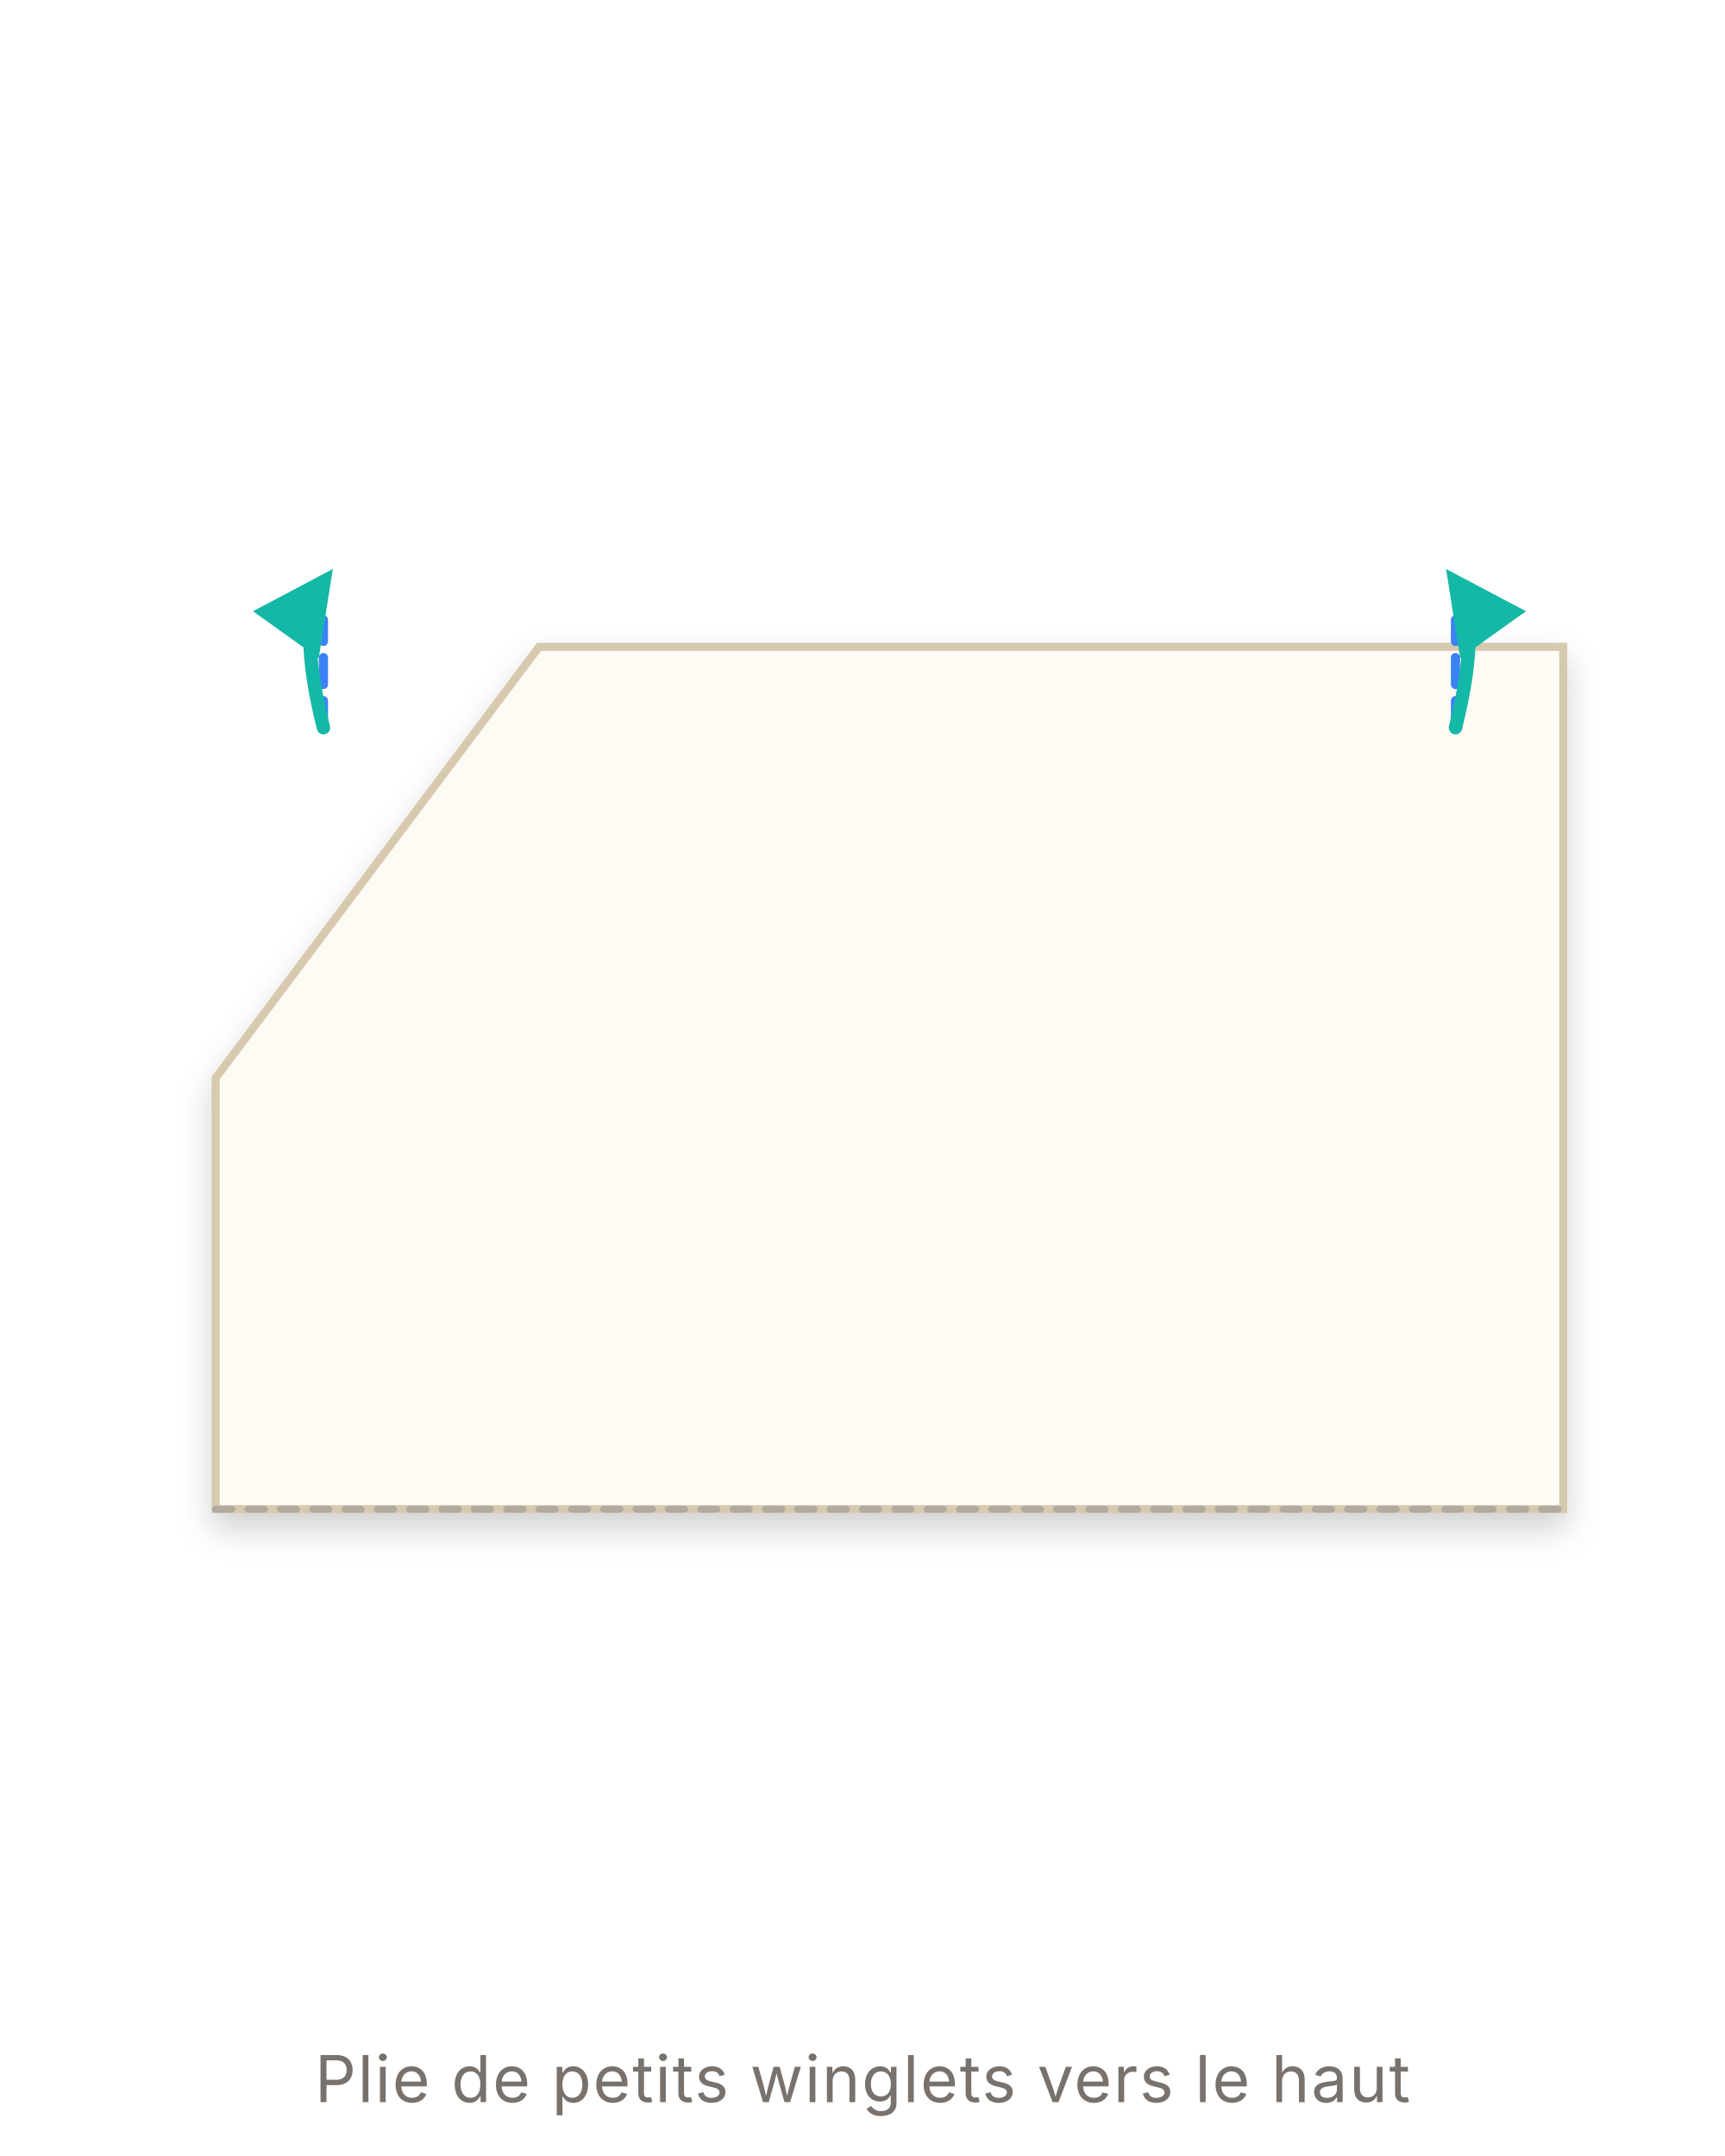
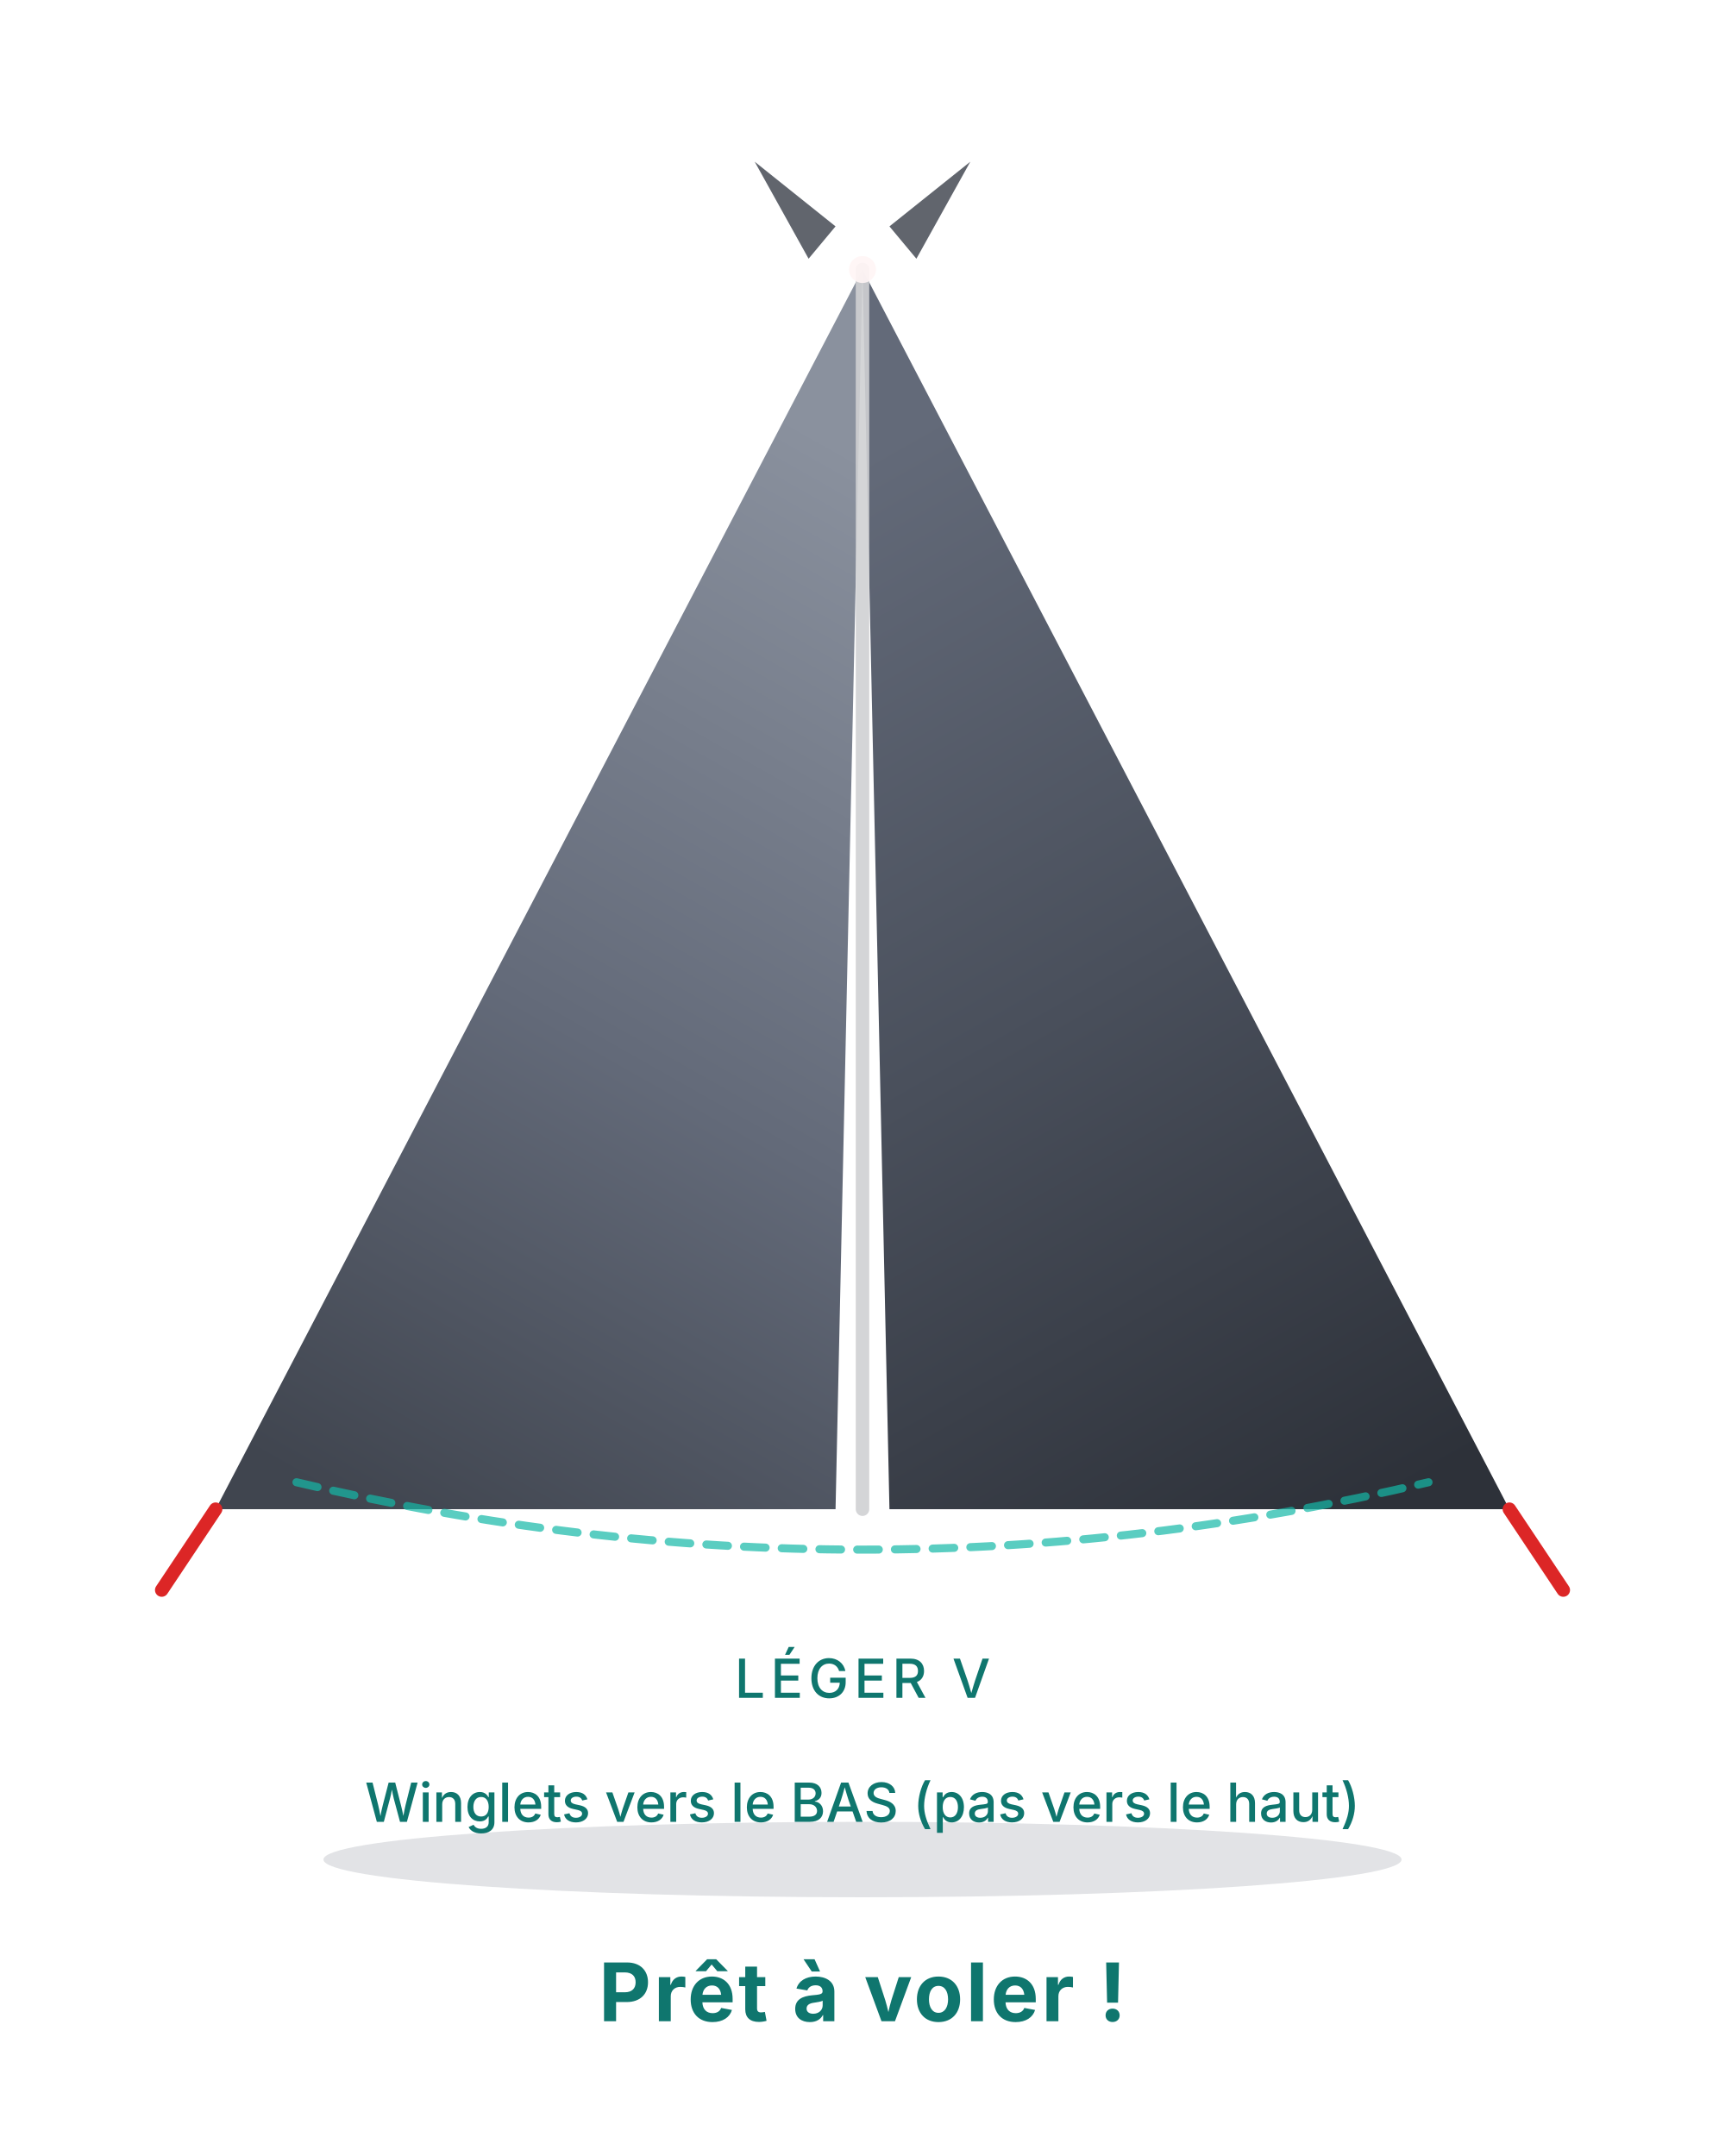
- <svg xmlns="http://www.w3.org/2000/svg" viewBox="0 0 320 400" fill="none" font-family="system-ui, -apple-system, sans-serif">
+ <svg xmlns="http://www.w3.org/2000/svg" viewBox="0 0 320 400" fill="none" font-family="system-ui,-apple-system,sans-serif">
  <defs>
    <filter id="ps" x="-10%" y="-10%" width="120%" height="120%">
      <feGaussianBlur in="SourceAlpha" stdDeviation="3" />
      <feOffset dx="0" dy="3" />
      <feComponentTransfer>
        <feFuncA type="linear" slope="0.18" />
      </feComponentTransfer>
      <feMerge>
        <feMergeNode />
        <feMergeNode in="SourceGraphic" />
      </feMerge>
    </filter>
    <marker id="arr" viewBox="0 0 10 10" refX="8" refY="5" markerWidth="6" markerHeight="6" orient="auto-start-reverse">
      <path d="M 0 0 L 10 5 L 0 10 z" fill="#6366f1" />
    </marker>
    <marker id="arrT" viewBox="0 0 10 10" refX="8" refY="5" markerWidth="6" markerHeight="6" orient="auto-start-reverse">
      <path d="M 0 0 L 10 5 L 0 10 z" fill="#14b8a6" />
    </marker>
    <linearGradient id="foldTri" x1="0" y1="0" x2="1" y2="1">
      <stop offset="0" stop-color="#fff7ed" />
      <stop offset="1" stop-color="#fed7aa" stop-opacity="0.7" />
    </linearGradient>
+     <linearGradient id="pWingL" x1="0.5" y1="0" x2="0.2" y2="1">
+       <stop offset="0" stop-color="hsl(220, 9%, 58%)" />
+       <stop offset="0.55" stop-color="hsl(220, 10%, 43%)" />
+       <stop offset="1" stop-color="hsl(220, 11%, 28%)" />
+     </linearGradient>
+     <linearGradient id="pWingR" x1="0.5" y1="0" x2="0.8" y2="1">
+       <stop offset="0" stop-color="hsl(220, 10%, 43%)" />
+       <stop offset="0.5" stop-color="hsl(220, 11%, 32%)" />
+       <stop offset="1" stop-color="hsl(220, 11%, 20%)" />
+     </linearGradient>
  </defs>
-   <polygon points="40,200 100,120 290,120 290,280 40,280" fill="#fefaf4" stroke="#d6c9ae" stroke-width="1.5" filter="url(#ps)" />
-   <line x1="40" y1="280" x2="290" y2="280" stroke="#a8a29e" stroke-width="1.3" stroke-dasharray="3 3" stroke-linecap="round" opacity="0.8" />
-   <line x1="60" y1="135" x2="60" y2="115" stroke="#3b82f6" stroke-width="1.7" stroke-dasharray="5 3" stroke-linecap="round" />
-   <line x1="270" y1="135" x2="270" y2="115" stroke="#3b82f6" stroke-width="1.7" stroke-dasharray="5 3" stroke-linecap="round" />
-   <path d="M 60 135 Q 55 115 60 108" stroke="#14b8a6" stroke-width="2.5" stroke-linecap="round" fill="none" marker-end="url(#arrT)" />
-   <path d="M 270 135 Q 275 115 270 108" stroke="#14b8a6" stroke-width="2.5" stroke-linecap="round" fill="none" marker-end="url(#arrT)" />
-   <text x="160" y="390" text-anchor="middle" font-size="12" fill="#78716c" letter-spacing="0.3">Plie de petits winglets vers le haut</text>
+   <ellipse cx="160" cy="345" rx="100" ry="7" fill="#1e293b" opacity="0.13" />
+   <polygon points="160,50 40,280 155,280" fill="url(#pWingL)" />
+   <polygon points="160,50 165,280 280,280" fill="url(#pWingR)" />
+   <line x1="160" y1="50" x2="160" y2="280" stroke="hsl(220, 5%, 82%)" stroke-width="2.5" stroke-linecap="round" opacity="0.9" />
+   <circle cx="160" cy="50" r="2.5" fill="#fff5f5" opacity="0.9" />
+   <path d="M 55 275 Q 160 300 265 275" stroke="#14b8a6" stroke-width="1.5" stroke-dasharray="4 3" fill="none" stroke-linecap="round" opacity="0.7" />
+   <text x="160" y="315" text-anchor="middle" font-size="10" fill="#0f766e" font-weight="500" letter-spacing="1">LÉGER V</text>
+   <text x="160" y="375" text-anchor="middle" font-size="15" font-weight="700" fill="#0f766e" letter-spacing="0.5">Prêt à voler !</text>
+   <polygon points="150,48 140,30 155,42" fill="hsl(220, 10%, 30%)" opacity="0.85" />
+   <polygon points="170,48 180,30 165,42" fill="hsl(220, 10%, 30%)" opacity="0.85" />
+   <path d="M 40 280 L 30 295" stroke="#dc2626" stroke-width="2.5" stroke-linecap="round" />
+   <path d="M 280 280 L 290 295" stroke="#dc2626" stroke-width="2.5" stroke-linecap="round" />
+   <text x="160" y="338" text-anchor="middle" font-size="10" fill="#0f766e" font-weight="500">Winglets vers le BAS (pas vers le haut)</text>
</svg>
